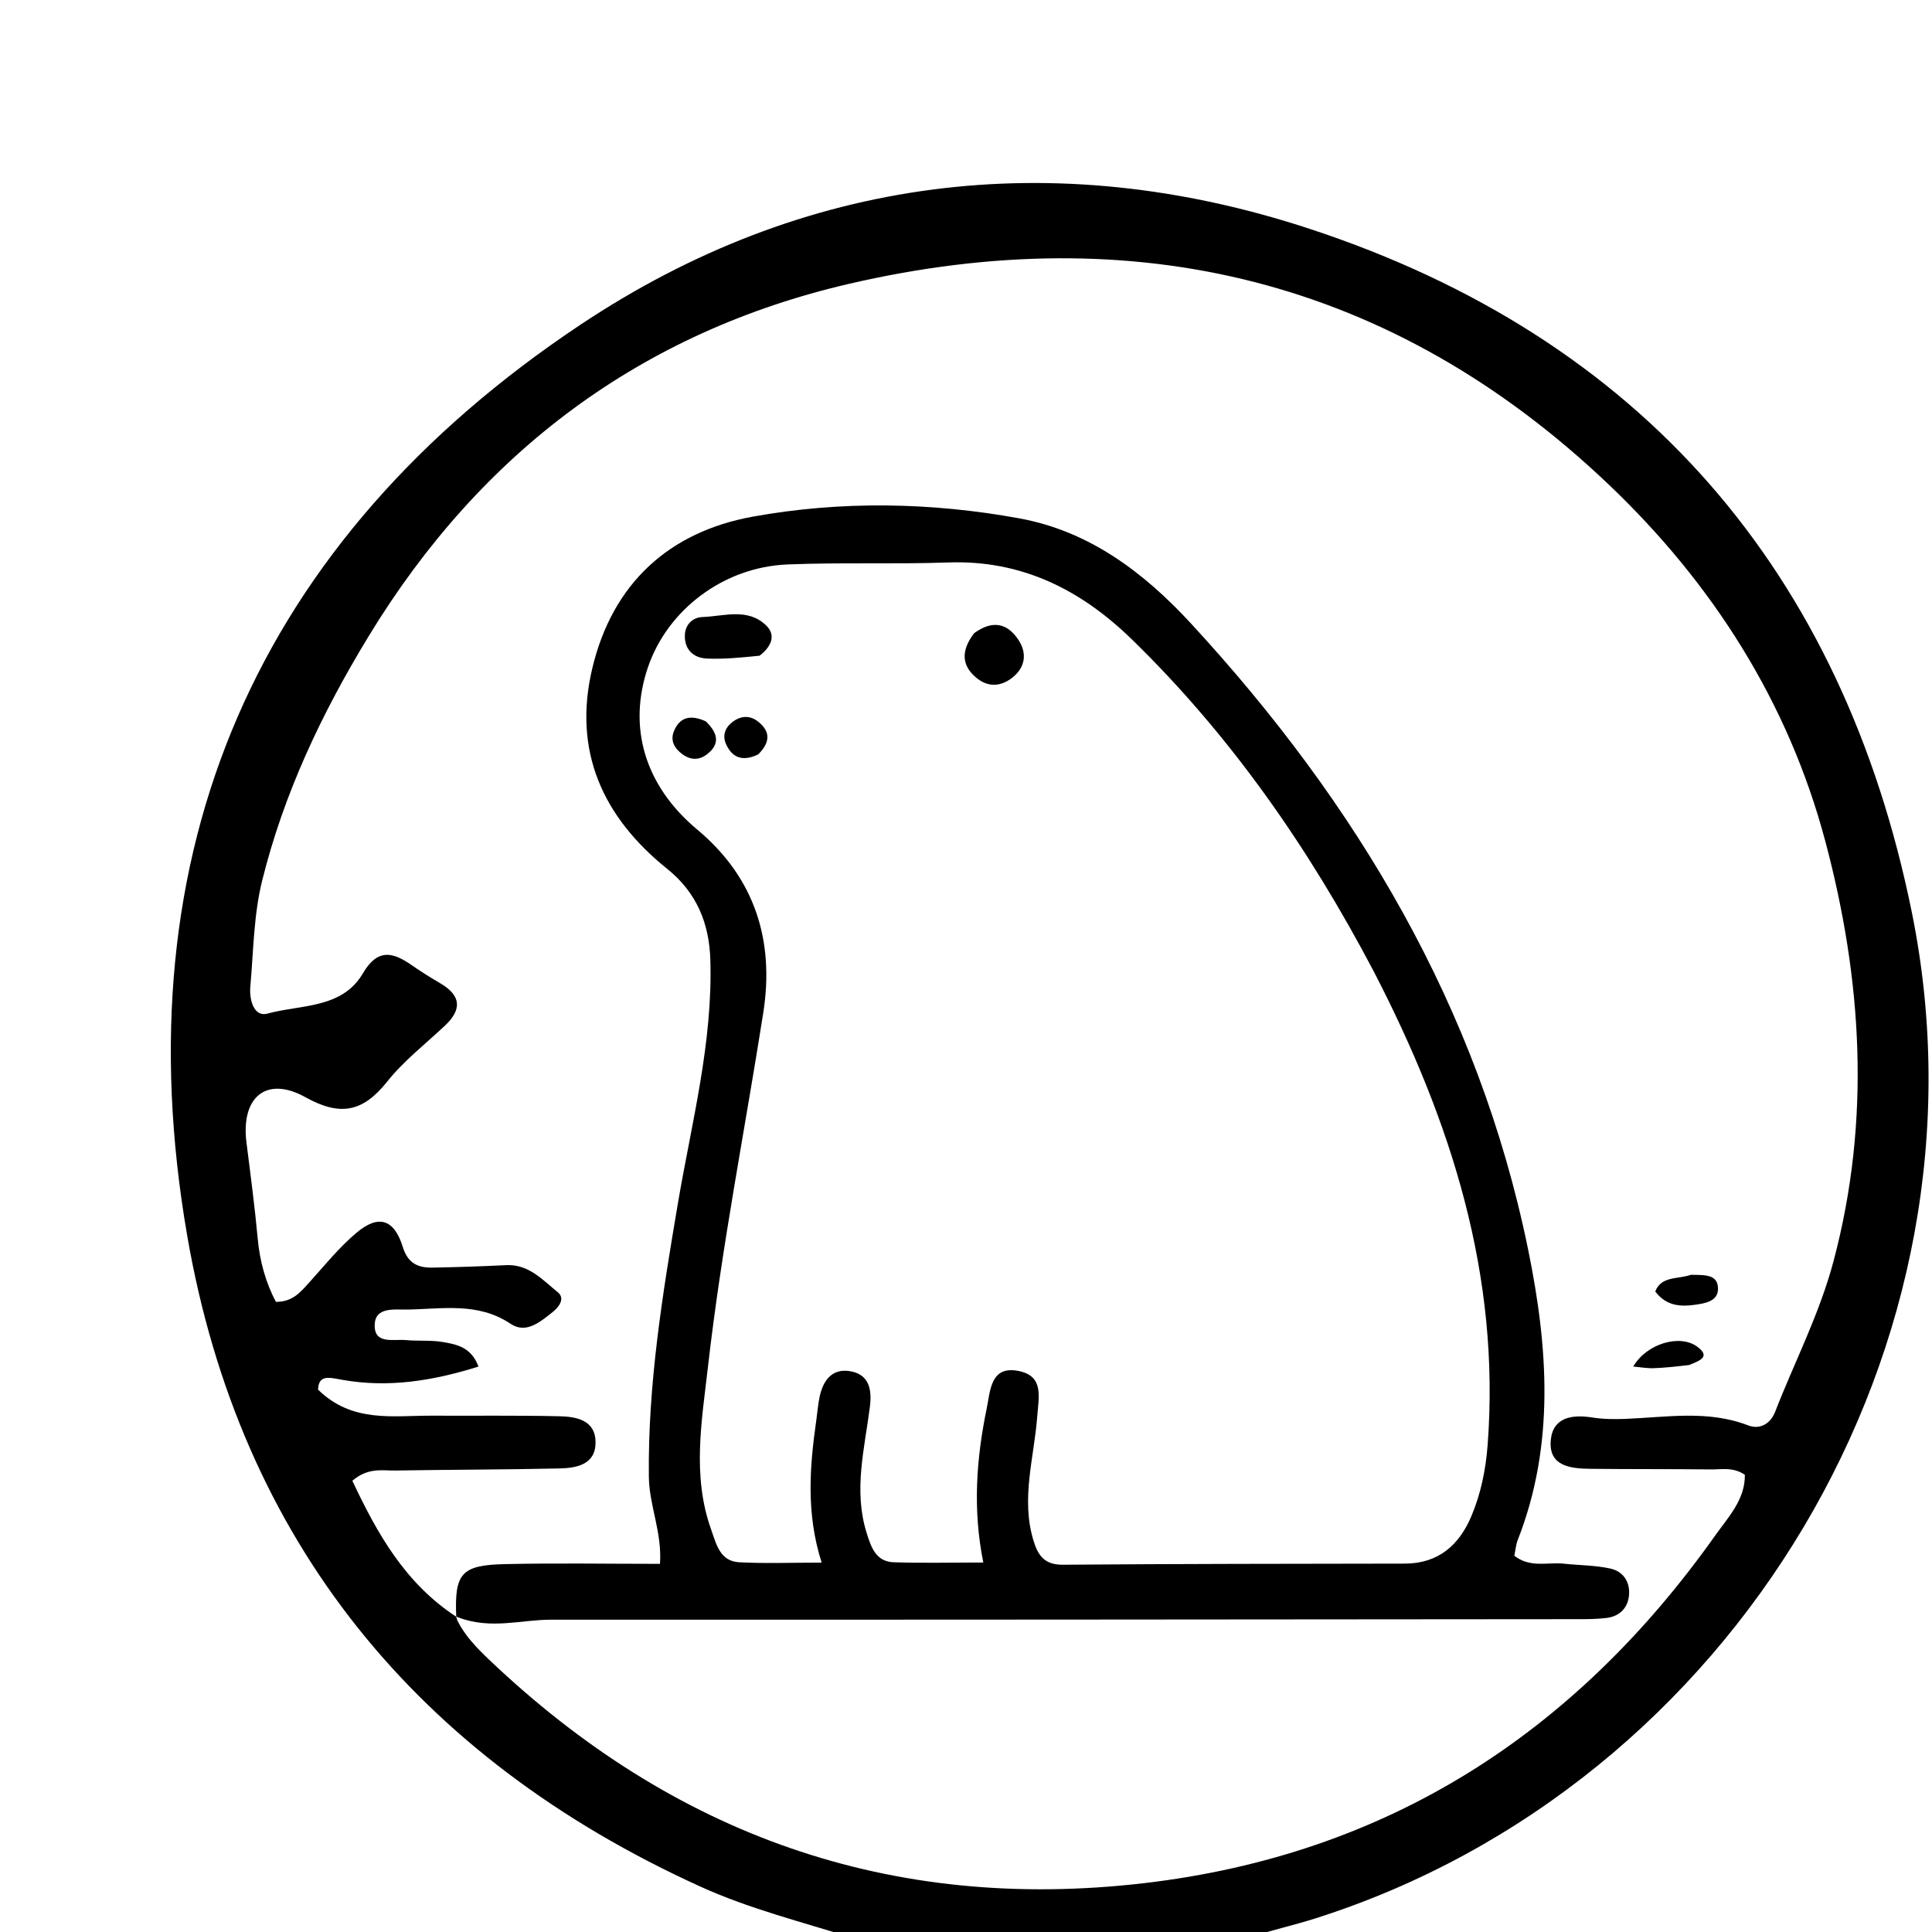
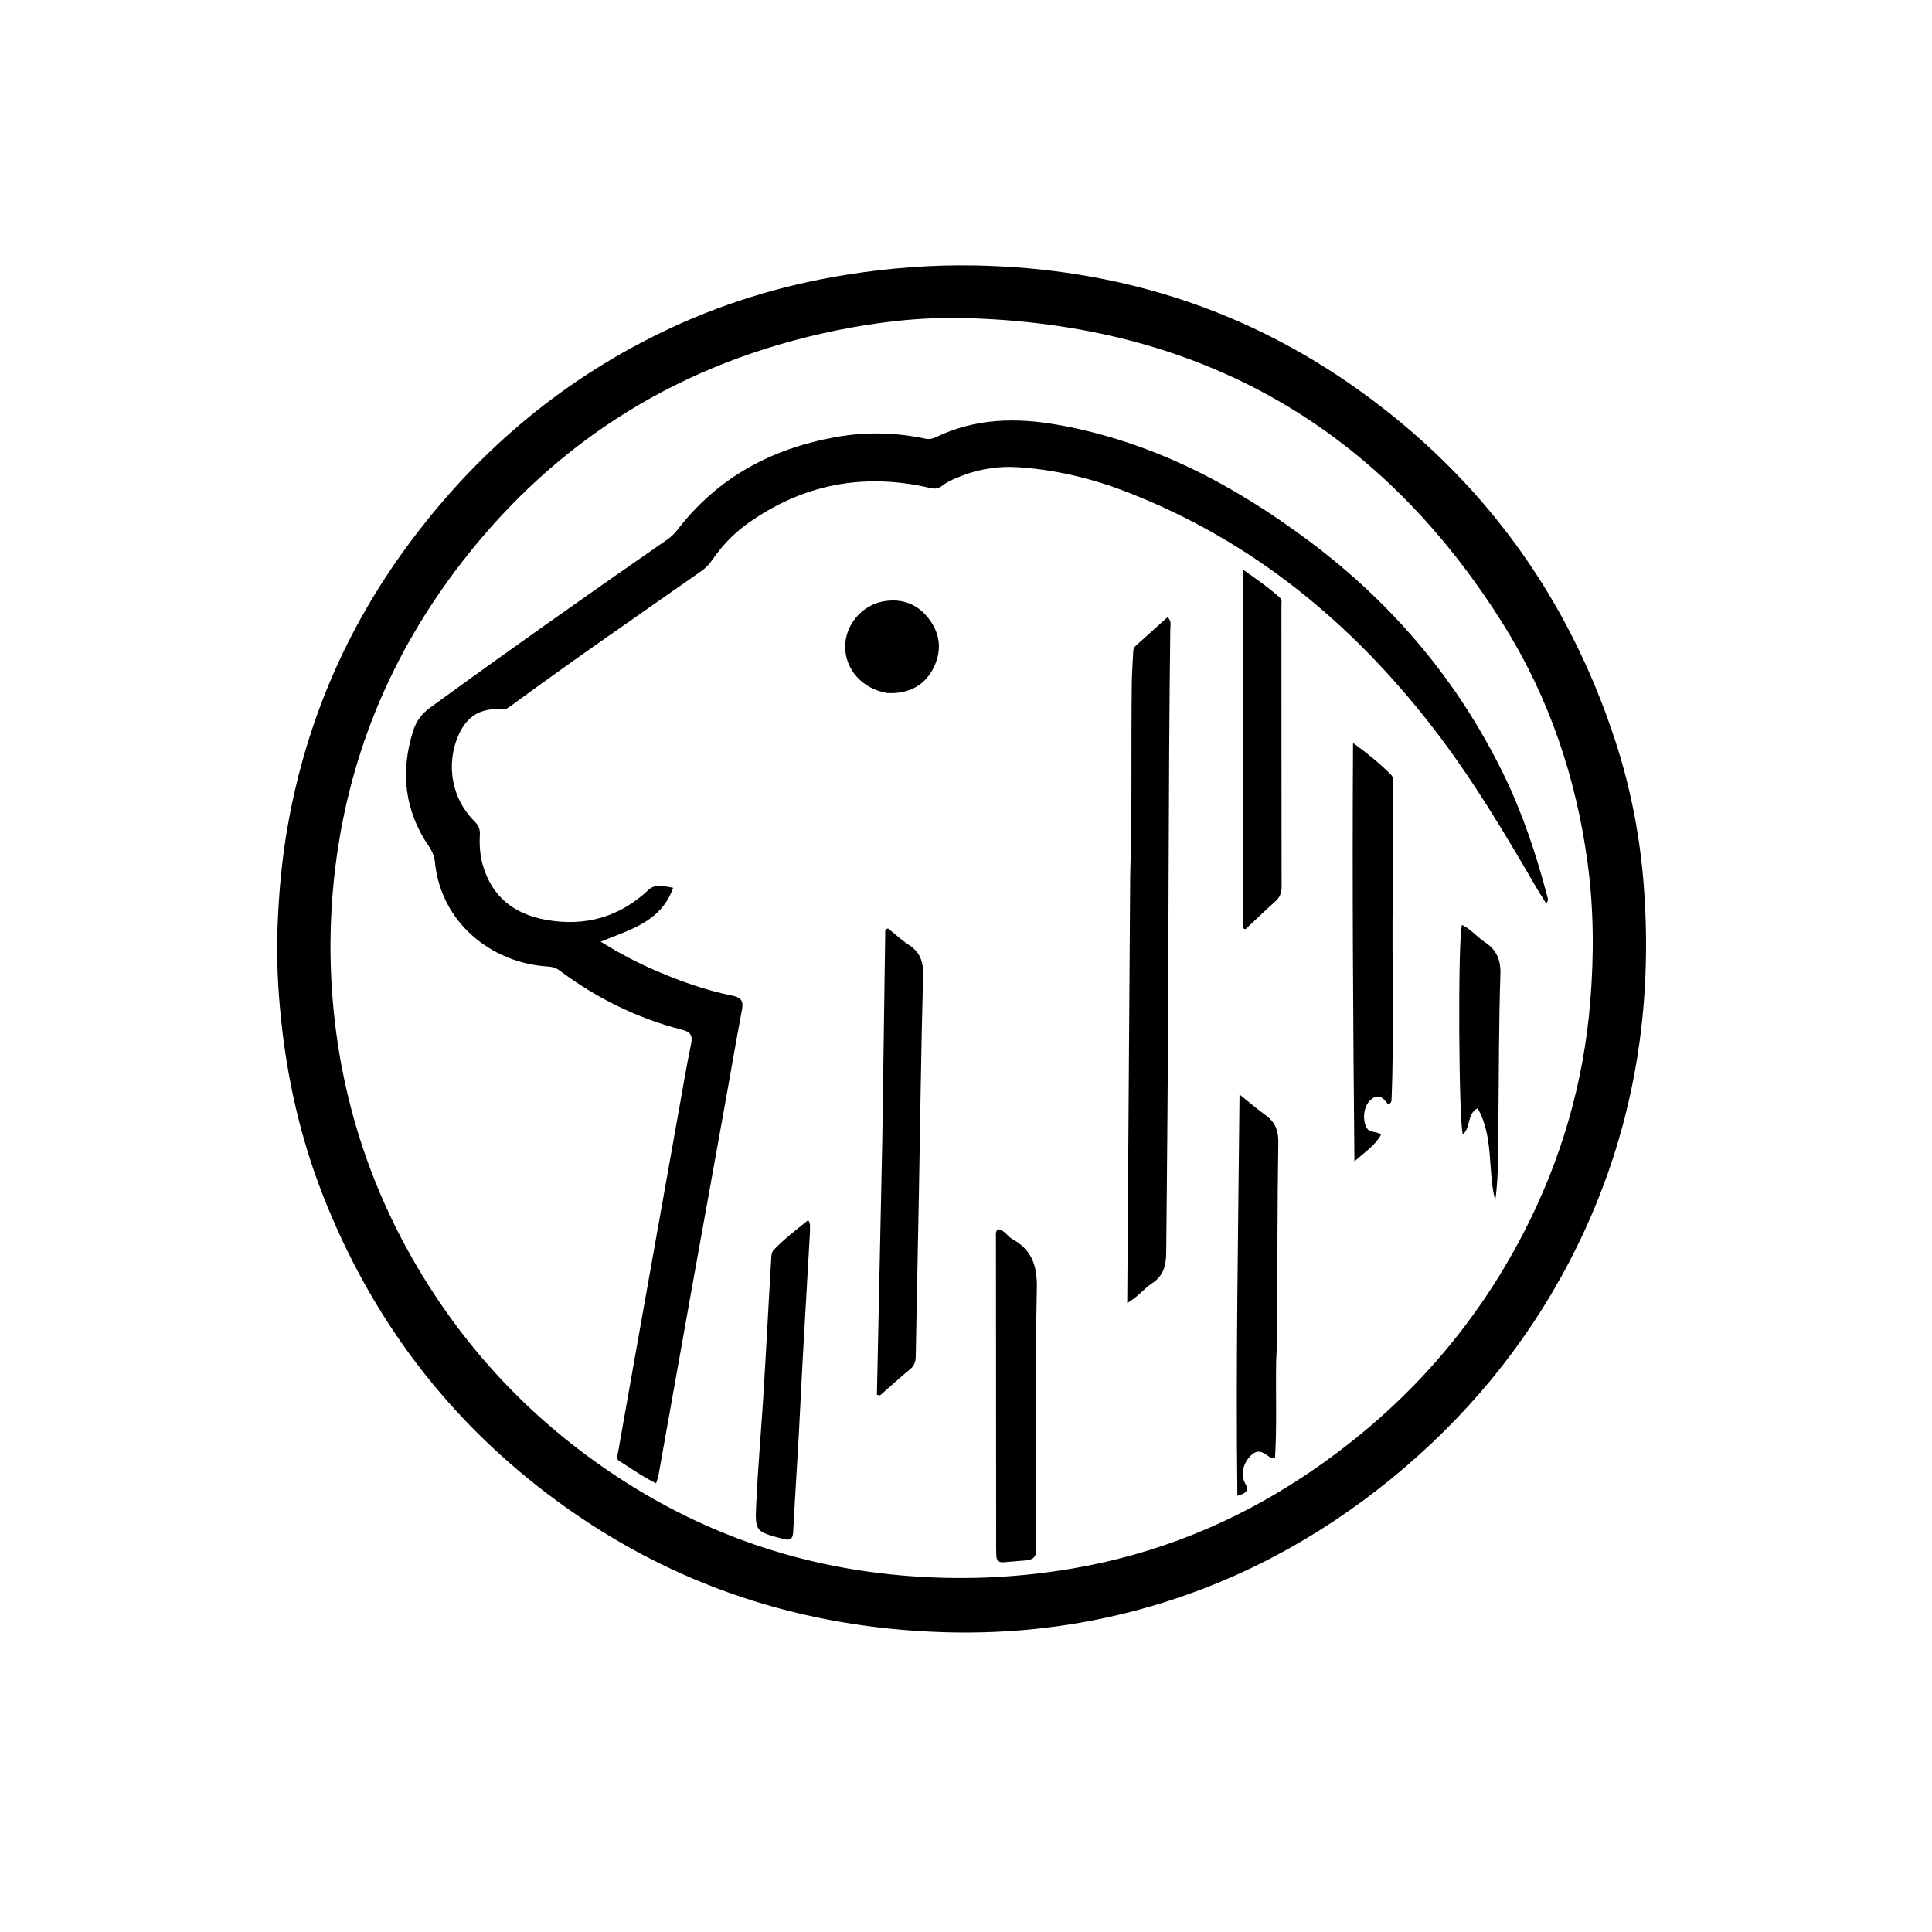
- <svg xmlns="http://www.w3.org/2000/svg" version="1.1" id="Layer_1" x="0px" y="0px" width="100%" viewBox="0 0 288 288" enable-background="new 0 0 288 288" xml:space="preserve">
-   <path fill="#000000" opacity="1" stroke="none" d=" M127.469,289   C119.462,286.471 111.741,284.562 104.438,281.245   C62.19,262.052 35.757,229.648 27.907,184.205   C18.006,126.882 38.308,80.531 86.535,48.399   C119.684,26.313 157.02,21.549 195.216,34.107   C244.78,50.402 274.712,85.304 285,136.027   C298.045,200.341 258.501,266.1 196.172,285.945   C193.015,286.95 189.77,287.68 186.283,288.769   C166.646,289 147.292,289 127.469,289  M67.998,240.992   C67.998,240.992 67.978,240.965 68.196,241.611   C69.347,243.878 71.09,245.672 72.901,247.396   C100.323,273.499 132.746,285.129 170.529,280.721   C206.78,276.492 234.764,258.408 255.669,228.913   C257.588,226.206 260.165,223.537 260.103,219.845   C258.357,218.657 256.639,219.064 255.014,219.045   C249.016,218.974 243.018,219.024 237.021,218.953   C234.054,218.918 230.774,218.541 231.179,214.609   C231.522,211.279 234.346,210.826 237.331,211.3   C238.961,211.559 240.651,211.576 242.307,211.51   C248.431,211.27 254.566,210.159 260.592,212.479   C262.315,213.142 263.907,212.281 264.618,210.453   C267.528,202.966 271.227,195.893 273.332,187.962   C278.936,166.844 277.566,145.914 272.081,125.348   C266.575,104.703 255.34,87 239.771,72.193   C207.509,41.513 169.082,32.449 126.577,42.307   C95.714,49.464 71.727,67.26 54.928,94.882   C47.891,106.453 42.309,118.289 39.083,131.26   C37.813,136.367 37.785,141.792 37.315,147.084   C37.144,149.001 37.833,151.658 39.875,151.096   C44.834,149.73 50.983,150.404 54.095,145.098   C56.305,141.33 58.565,141.914 61.414,143.904   C62.775,144.854 64.19,145.732 65.623,146.571   C68.739,148.394 68.907,150.47 66.306,152.912   C63.391,155.648 60.171,158.151 57.703,161.249   C54.119,165.745 50.759,166.473 45.519,163.556   C39.738,160.339 35.876,163.511 36.743,170.34   C37.351,175.128 37.979,179.9 38.424,184.711   C38.722,187.94 39.591,191.184 41.135,194.064   C43.562,194.079 44.731,192.684 45.974,191.315   C48.319,188.731 50.522,185.956 53.179,183.734   C56.457,180.993 58.766,181.752 60.048,185.895   C60.808,188.352 62.335,189 64.491,188.961   C68.148,188.896 71.806,188.77 75.461,188.594   C78.829,188.431 80.889,190.81 83.147,192.628   C84.267,193.53 83.368,194.805 82.398,195.574   C80.552,197.036 78.431,198.889 76.122,197.342   C71.205,194.046 65.867,195.152 60.609,195.214   C58.695,195.236 55.906,194.816 55.853,197.525   C55.796,200.455 58.68,199.588 60.514,199.764   C62.334,199.939 64.204,199.743 65.993,200.051   C68.032,200.402 70.241,200.782 71.326,203.712   C64.509,205.854 57.884,206.902 51.062,205.694   C49.032,205.335 47.502,204.877 47.412,207.15   C52.523,212.154 58.573,211.006 64.385,211.033   C70.714,211.062 77.045,210.977 83.371,211.117   C85.921,211.174 88.768,211.683 88.778,215.003   C88.788,218.326 85.959,218.841 83.397,218.898   C75.236,219.08 67.071,219.074 58.909,219.209   C56.975,219.24 54.896,218.711 52.526,220.734   C56.193,228.546 60.377,236.014 67.998,240.992  z" />
-   <path fill="#000000" opacity="1" stroke="none" d=" M68.01,241.005   C67.74,234.592 68.744,233.314 75.159,233.163   C82.789,232.984 90.426,233.121 98.383,233.121   C98.717,228.442 96.774,224.433 96.724,220.148   C96.564,206.417 98.752,192.988 101.028,179.526   C103.074,167.424 106.281,155.459 105.887,143.024   C105.715,137.575 103.806,133.012 99.465,129.525   C89.826,121.781 85.361,111.94 88.294,99.615   C91.301,86.974 99.737,79.271 112.25,77.01   C125.401,74.635 138.78,74.863 151.973,77.276   C162.419,79.186 170.552,85.368 177.534,92.939   C202.246,119.735 220.412,150.171 227.796,186.268   C230.753,200.722 231.834,215.302 226.252,229.55   C225.962,230.29 225.906,231.121 225.74,231.914   C228.132,233.778 230.718,232.835 233.108,233.094   C235.418,233.344 237.78,233.326 240.033,233.817   C242.039,234.255 243.068,235.909 242.816,237.968   C242.591,239.8 241.34,240.955 239.494,241.185   C238.014,241.37 236.505,241.367 235.009,241.368   C184.041,241.411 133.073,241.463 82.105,241.447   C77.654,241.446 73.172,242.939 68.361,241.117   C67.978,240.965 67.998,240.992 68.01,241.005  M204.736,144.719   C195.131,126.473 183.509,109.687 168.675,95.265   C161.1,87.9 152.291,83.46 141.375,83.845   C133.386,84.128 125.375,83.815 117.39,84.141   C107.847,84.531 99.481,90.91 96.572,99.517   C93.563,108.422 96.102,117.123 103.935,123.663   C112.592,130.89 115.454,140.304 113.78,150.971   C111.022,168.55 107.553,186.021 105.538,203.713   C104.62,211.783 103.139,219.919 105.989,227.951   C106.773,230.16 107.302,232.734 110.204,232.886   C114.101,233.09 118.016,232.936 122.481,232.936   C120.135,225.559 120.697,218.614 121.691,211.664   C121.856,210.512 121.939,209.343 122.181,208.208   C122.684,205.855 123.96,204.017 126.574,204.379   C129.537,204.789 130.003,207.09 129.677,209.674   C128.888,215.914 127.209,222.13 129.17,228.45   C129.832,230.583 130.543,232.793 133.215,232.883   C137.489,233.029 141.771,232.922 146.58,232.922   C144.975,224.959 145.549,217.395 147.095,209.918   C147.627,207.347 147.639,203.512 151.856,204.372   C155.63,205.141 154.844,208.175 154.615,211.187   C154.152,217.274 152.186,223.336 154.022,229.53   C154.713,231.863 155.663,233.273 158.447,233.251   C175.44,233.118 192.434,233.108 209.429,233.084   C214.438,233.077 217.533,230.288 219.336,226.011   C220.754,222.646 221.481,219.085 221.762,215.362   C223.655,190.234 216.442,167.323 204.736,144.719  z" />
-   <path fill="#000000" opacity="1" stroke="none" d=" M252.078,190.032   C254.105,190.074 256.196,189.91 256.095,192.246   C256.018,194.012 254.108,194.3 252.645,194.505   C250.468,194.81 248.351,194.665 246.743,192.512   C247.676,190.188 250.007,190.735 252.078,190.032  z" />
-   <path fill="#000000" opacity="1" stroke="none" d=" M251.798,203.481   C249.79,203.714 248.141,203.902 246.488,203.955   C245.518,203.986 244.541,203.803 243.466,203.707   C245.43,200.318 250.386,198.813 253.007,200.75   C255.031,202.246 253.427,202.816 251.798,203.481  z" />
-   <path fill="#000000" opacity="1" stroke="none" d=" M113.229,97.745   C110.365,98.036 107.875,98.274 105.398,98.172   C103.286,98.086 101.981,96.74 102.096,94.582   C102.172,93.145 103.218,92.037 104.699,91.983   C107.931,91.864 111.449,90.57 114.205,93.227   C115.644,94.615 115.117,96.28 113.229,97.745  z" />
-   <path fill="#000000" opacity="1" stroke="none" d=" M145.219,94.383   C148.084,92.293 150.273,93.013 151.845,95.431   C153.031,97.256 152.915,99.272 151.145,100.815   C149.461,102.284 147.494,102.56 145.695,101.157   C143.351,99.328 143.165,97.056 145.219,94.383  z" />
-   <path fill="#000000" opacity="1" stroke="none" d=" M113.024,112.457   C110.653,113.6 109.132,112.9 108.245,110.962   C107.619,109.593 108.12,108.363 109.355,107.504   C110.585,106.648 111.875,106.66 113.032,107.585   C114.791,108.989 114.911,110.579 113.024,112.457  z" />
-   <path fill="#000000" opacity="1" stroke="none" d=" M105.219,107.534   C107.075,109.34 107.32,110.919 105.437,112.406   C104.254,113.34 102.978,113.335 101.759,112.457   C100.583,111.611 99.878,110.458 100.452,109.024   C101.284,106.943 102.874,106.456 105.219,107.534  z" />
+ <svg xmlns="http://www.w3.org/2000/svg" version="1.1" id="Layer_1" x="0px" y="0px" width="100%" viewBox="0 0 1024 1024" enable-background="new 0 0 1024 1024" xml:space="preserve">
+   <path fill="#000000" opacity="1" stroke="none" d=" M147.075,492.288   C147.728,473.008 149.482,454.301 152.848,435.791   C162.601,382.154 183.572,333.312 215.886,289.365   C251.475,240.963 295.809,202.888 349.892,176.526   C381.346,161.195 414.474,151.017 449.089,145.549   C471.682,141.981 494.363,140.251 517.205,140.704   C591.495,142.176 659.467,163.347 720.09,206.682   C785.814,253.665 831.025,315.864 856.111,392.591   C864.508,418.274 869.508,444.708 871.41,471.718   C876.294,541.065 864.046,606.973 831.742,668.776   C808.271,713.679 776.509,751.876 737.248,783.875   C697.993,815.868 654.214,839.18 605.33,852.698   C570.899,862.219 535.744,866.196 500.118,865.098   C424.838,862.777 356.22,840.28 295.3,795.606   C237.894,753.509 196.618,698.957 170.815,632.656   C159.151,602.684 152.18,571.566 148.912,539.648   C147.319,524.089 146.504,508.435 147.075,492.288  M200.735,630.825   C204.559,639.879 208.691,648.785 213.301,657.472   C240.909,709.489 279.404,751.675 328.702,783.735   C373.865,813.106 423.37,830.161 477.227,834.95   C507.961,837.682 538.417,836.488 568.674,831.296   C612.893,823.708 653.728,807.199 691.118,782.376   C741.273,749.08 780.598,705.959 808.106,652.3   C827.607,614.258 839.297,573.937 842.841,531.277   C844.901,506.468 844.77,481.666 841.423,457.029   C835.343,412.277 821.131,370.034 797.269,331.723   C731.301,225.808 635.325,171.584 510.683,168.58   C487.902,168.031 465.162,170.641 442.748,175.245   C361.843,191.866 295.592,232.479 244.997,297.708   C206.609,347.199 183.568,403.218 177.035,465.836   C174.36,491.476 174.557,517.049 177.598,542.545   C181.199,572.728 188.737,601.996 200.735,630.825  z" />
+   <path fill="#000000" opacity="1" stroke="none" d=" M512.258,251.247   C507.405,253.157 502.804,254.706 498.946,257.758   C496.891,259.383 494.729,259.036 492.331,258.487   C457.426,250.5 425.278,256.721 396.114,277.581   C388.61,282.948 382.331,289.654 377.139,297.285   C375.591,299.559 373.733,301.27 371.519,302.821   C337.694,326.526 303.661,349.937 270.386,374.419   C269.159,375.321 268.072,376.051 266.358,375.926   C254.649,375.072 247.36,379.516 242.82,390.099   C236.208,405.511 239.554,423.551 251.492,435.346   C253.611,437.44 254.482,439.479 254.333,442.34   C254.046,447.843 254.373,453.304 255.93,458.654   C260.859,475.588 272.791,484.604 289.516,487.558   C310.139,491.2 328.432,486.115 343.824,471.556   C346.255,469.256 349.29,469.005 356.771,470.556   C350.39,488.658 333.868,492.696 318.392,499.094   C328.229,505.263 337.902,510.313 347.959,514.63   C360.986,520.221 374.324,524.946 388.243,527.736   C392.789,528.647 394.13,530.577 393.276,535.109   C390.08,552.076 387.17,569.096 384.115,586.09   C378.208,618.941 372.247,651.782 366.36,684.636   C360.559,717.008 354.826,749.393 349.038,781.768   C348.808,783.059 348.315,784.303 347.761,786.194   C340.636,782.754 334.525,778.242 328.112,774.273   C326.538,773.299 327.253,771.599 327.513,770.135   C330.762,751.817 333.989,733.496 337.246,715.18   C344.75,672.982 352.257,630.784 359.783,588.59   C361.883,576.816 363.868,565.016 366.287,553.306   C367.198,548.893 366.023,546.938 361.7,545.84   C337.83,539.776 316.174,529.044 296.479,514.31   C294.663,512.951 292.731,512.419 290.473,512.284   C260.24,510.473 233.645,488.742 230.518,456.976   C230.224,453.992 229.18,451.321 227.4,448.719   C214.375,429.687 212.083,409.099 219.004,387.296   C220.612,382.228 223.52,378.298 227.937,375.085   C269.43,344.895 311.329,315.281 353.514,286.069   C355.583,284.636 357.382,282.998 358.935,280.971   C380.263,253.133 408.94,237.753 443.017,231.66   C458.925,228.815 474.804,229.171 490.616,232.528   C492.469,232.921 494.216,232.607 495.942,231.769   C516.759,221.666 538.563,221.221 560.815,225.191   C610.683,234.087 654.102,256.994 694.147,286.989   C738.237,320.013 772.875,360.996 797.043,410.66   C807.139,431.408 814.333,453.175 820.177,475.431   C820.414,476.334 820.856,477.351 819.507,478.85   C817.616,475.808 815.757,472.982 814.061,470.062   C797.321,441.242 780.261,412.616 759.863,386.177   C716.669,330.192 663.844,286.603 597.359,260.798   C578.488,253.474 558.937,248.783 538.709,247.598   C529.901,247.082 521.103,248.31 512.258,251.247  z" />
+   <path fill="#000000" opacity="1" stroke="none" d=" M599.033,464.007   C600.099,429.691 599.446,395.859 599.879,362.037   C599.948,356.712 600.363,351.392 600.591,346.069   C600.649,344.706 600.771,343.36 601.841,342.393   C607.482,337.292 613.148,332.219 618.837,327.108   C621.054,329.133 620.316,331.258 620.292,333.103   C619.187,419.25 619.535,505.406 618.772,591.554   C618.558,615.71 618.381,639.871 618.117,664.029   C618.043,670.782 616.564,676.332 610.62,680.182   C606.346,682.95 603.29,687.314 597.458,690.608   C597.986,614.541 598.507,539.523 599.033,464.007  z" />
+   <path fill="#000000" opacity="1" stroke="none" d=" M467.639,603.976   C468.166,566.569 468.691,529.658 469.216,492.747   C469.703,492.521 470.191,492.295 470.679,492.07   C474.349,495.011 477.811,498.274 481.738,500.819   C487.859,504.788 489.46,509.948 489.262,517.189   C488.196,556.325 487.732,595.477 487.008,634.623   C486.487,662.77 485.853,690.915 485.367,719.063   C485.317,721.968 484.468,724.018 482.165,725.906   C476.794,730.309 471.669,735.012 466.444,739.593   C465.89,739.469 465.336,739.345 464.782,739.22   C465.734,694.304 466.686,649.388 467.639,603.976  z" />
+   <path fill="#000000" opacity="1" stroke="none" d=" M738.201,474   C737.63,510.783 739.047,547.077 737.518,583.353   C737.485,584.13 736.984,584.934 735.606,585.245   C733.163,581.717 730.236,579.12 725.968,583.43   C722.552,586.878 721.985,594.288 724.675,598.201   C726.403,600.717 729.455,599.233 731.929,601.459   C728.942,607.067 723.668,610.383 717.871,615.556   C717.166,541.179 716.676,468.227 717.135,393.78   C725.218,399.633 731.566,404.861 737.36,410.729   C738.673,412.059 738.114,414.239 738.118,416.055   C738.156,435.203 738.176,454.352 738.201,474  z" />
+   <path fill="#000000" opacity="1" stroke="none" d=" M676.401,721.195   C676.073,738.711 676.847,755.78 675.782,772.716   C674.513,772.795 674.118,772.947 673.885,772.814   C670.568,770.932 667.621,767.24 663.312,771.139   C659.132,774.922 657.246,781.289 659.93,786.114   C662.18,790.162 660.509,791.423 655.835,792.819   C654.95,722.127 656.305,651.945 656.973,580.098   C662.351,584.394 666.41,587.918 670.76,591.037   C675.917,594.733 677.633,599.226 677.529,605.763   C676.989,639.916 677.075,674.078 676.897,708.237   C676.876,712.397 676.575,716.556 676.401,721.195  z" />
+   <path fill="#000000" opacity="1" stroke="none" d=" M549.26,796   C549.242,804.662 549.055,812.829 549.277,820.985   C549.389,825.084 547.537,826.735 543.807,827.034   C539.828,827.354 535.849,827.683 531.871,828.016   C529.346,828.228 528.155,826.98 528.062,824.544   C528.012,823.213 527.983,821.881 527.982,820.549   C527.94,765.745 527.9,710.94 527.876,656.136   C527.875,654.675 527.507,653.129 528.748,651.538   C532.318,651.723 533.86,655.243 536.613,656.766   C547.089,662.562 549.814,671.154 549.548,683.065   C548.712,720.527 549.252,758.019 549.26,796  z" />
+   <path fill="#000000" opacity="1" stroke="none" d=" M658.754,437   C658.754,392.05 658.754,347.599 658.754,301.858   C666.159,307.071 672.614,311.571 678.472,316.871   C679.658,317.944 679.182,319.717 679.183,321.192   C679.205,370.858 679.187,420.524 679.273,470.189   C679.279,473.491 678.196,475.8 675.742,477.967   C670.43,482.662 665.36,487.63 660.19,492.487   C659.712,492.341 659.233,492.196 658.755,492.05   C658.755,473.867 658.755,455.683 658.754,437  z" />
+   <path fill="#000000" opacity="1" stroke="none" d=" M429.33,652.518   C428.044,675.203 426.728,697.45 425.487,719.702   C424.708,733.656 424.093,747.619 423.314,761.572   C422.378,778.352 421.274,795.122 420.407,811.905   C420.202,815.876 418.742,816.623 415.035,815.642   C400.529,811.803 400.12,811.878 400.808,797.219   C401.688,778.453 403.311,759.724 404.524,740.973   C405.329,728.527 405.985,716.071 406.69,703.618   C407.395,691.165 408.05,678.708 408.813,666.259   C408.891,664.986 409.193,663.403 410.006,662.553   C415.603,656.708 422.029,651.842 428.337,646.702   C429.884,648.781 429.123,650.494 429.33,652.518  z" />
+   <path fill="#000000" opacity="1" stroke="none" d=" M794.206,591   C793.791,606.41 794.676,621.366 792.494,636.321   C788.375,620.342 791.901,602.959 783.208,587.4   C777.361,590.306 779.652,597.676 775.383,601.201   C773.147,596.601 772.631,497.646 774.859,490.217   C779.654,492.445 782.853,496.634 787.039,499.394   C793.271,503.504 795.51,508.794 795.248,516.534   C794.416,541.173 794.488,565.842 794.206,591  z" />
+   <path fill="#000000" opacity="1" stroke="none" d=" M470.264,367.324   C457,365.076 447.922,354.845 447.944,342.666   C447.965,331.312 456.727,320.773 468.201,318.729   C478.046,316.976 486.369,320.104 492.398,328.061   C498.424,336.015 499.282,344.91 494.842,353.872   C490.481,362.674 483.005,367.018 473.205,367.358   C472.375,367.387 471.543,367.344 470.264,367.324  z" />
</svg>
